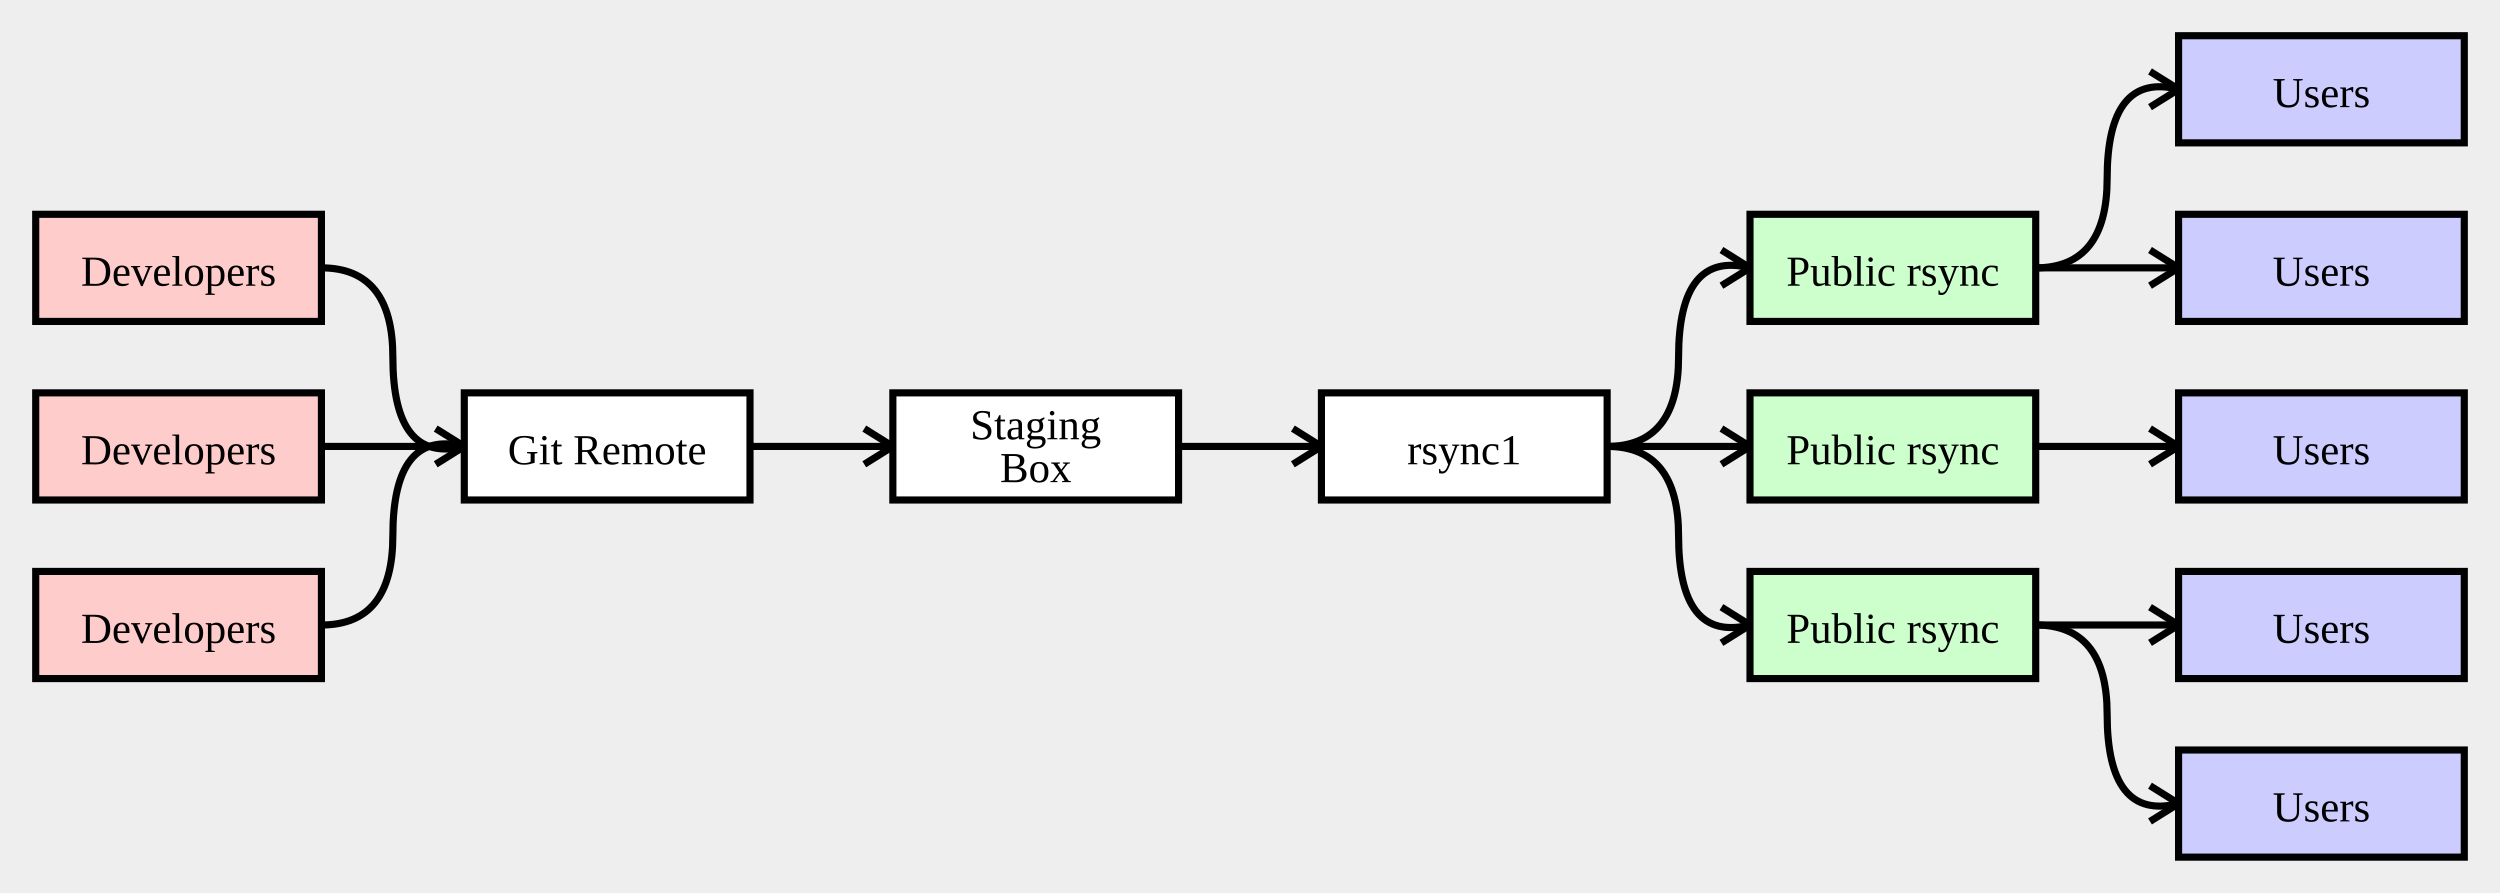
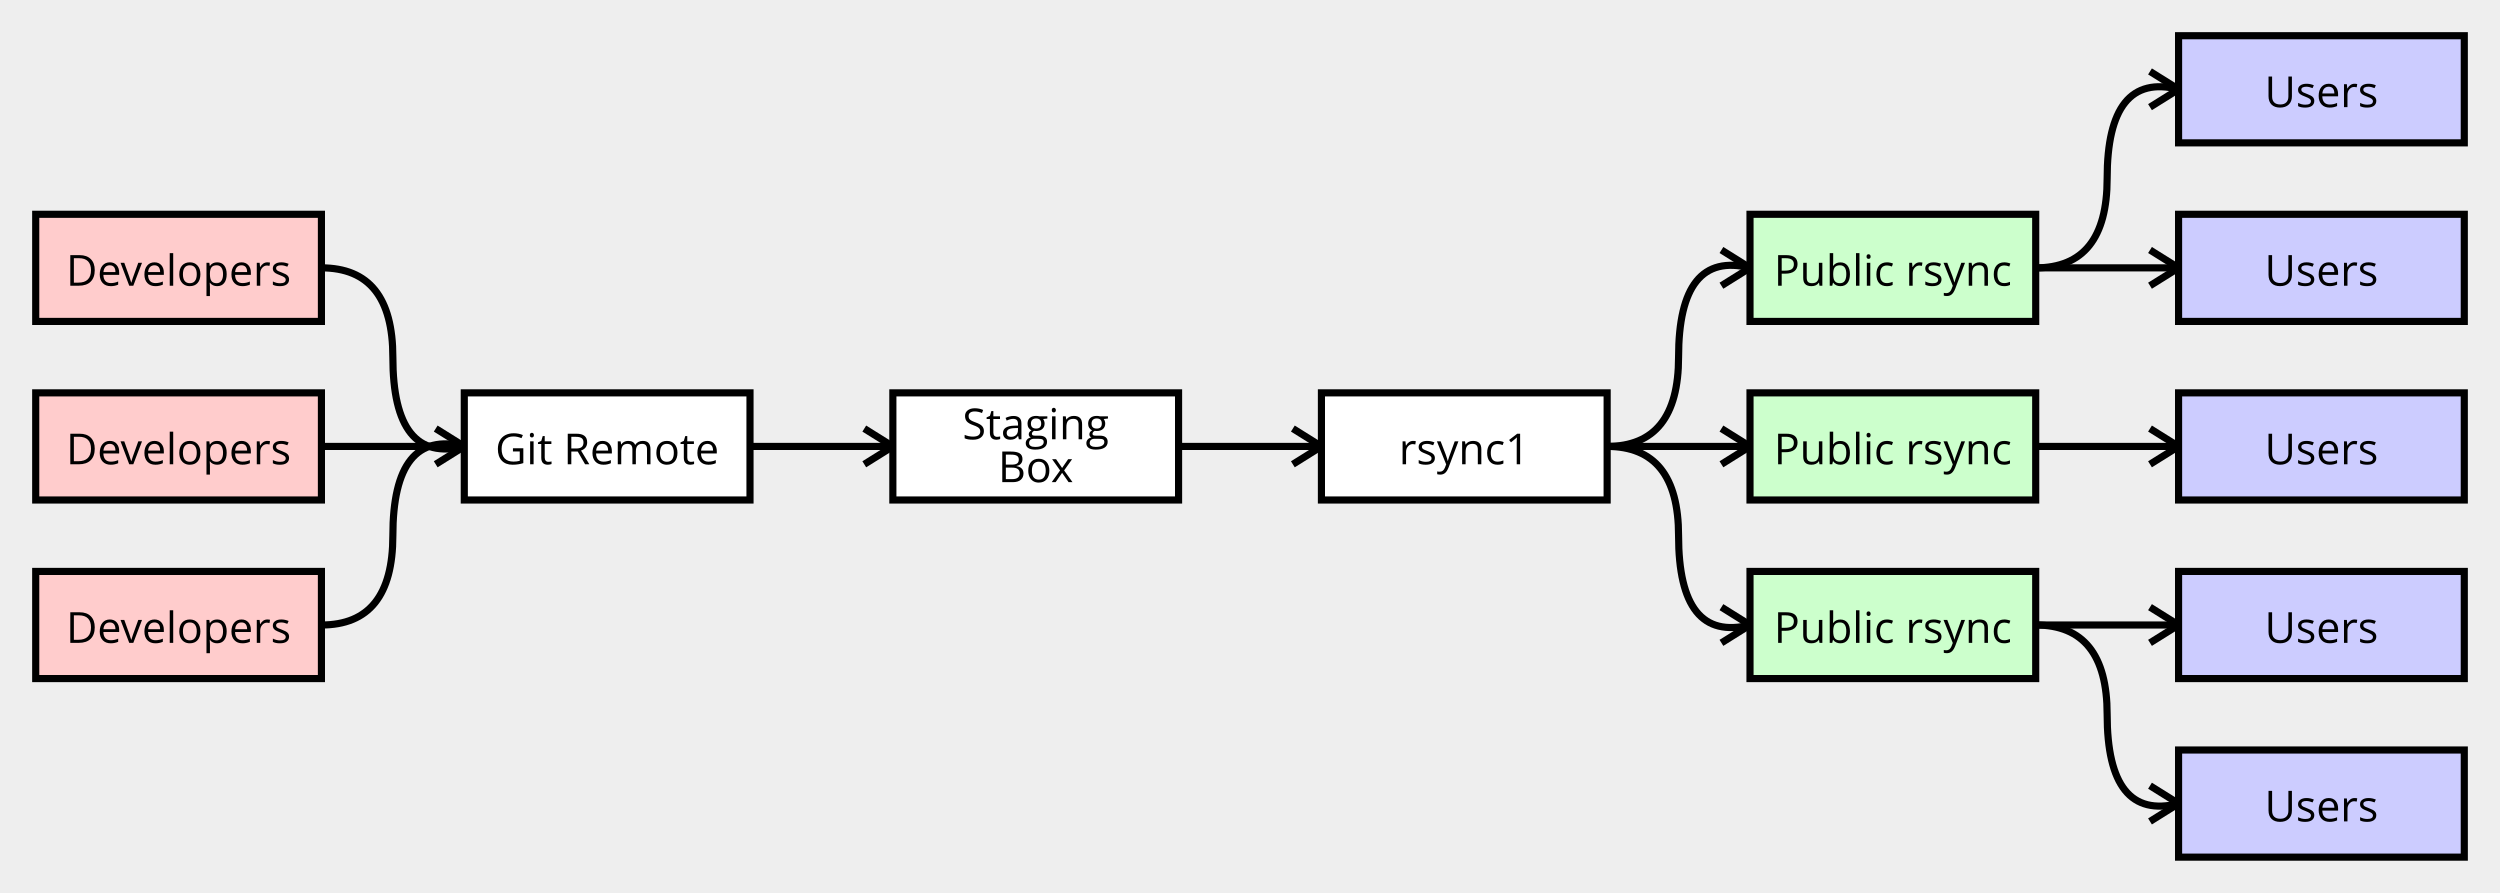
- <svg xmlns="http://www.w3.org/2000/svg" width="700" height="250" version="1.1">
-   <rect x="-10" y="-10" width="1000" height="1000" fill="#eeeeee" id="background" />
-   <rect x="10" y="110" width="80" height="30" fill="#ffcccc" stroke="black" stroke-width="2" />
-   <text style="text-anchor: middle;" x="50" y="130">Developers</text>
-   <line x1="90" y1="125" x2="130" y2="125" stroke-width="2" stroke="black" />
-   <line x1="130" y1="125" x2="122" y2="120" stroke-width="2" stroke="black" />
-   <line x1="130" y1="125" x2="122" y2="130" stroke-width="2" stroke="black" />
-   <rect x="10" y="60" width="80" height="30" fill="#ffcccc" stroke="black" stroke-width="2" />
-   <text style="text-anchor: middle;" x="50" y="80">Developers</text>
-   <path d="M 90 75 Q 110 75 110 100 Q 110 130 130 125" stroke-width="2" stroke="black" fill="none" />
-   <rect x="10" y="160" width="80" height="30" fill="#ffcccc" stroke="black" stroke-width="2" />
-   <text style="text-anchor: middle;" x="50" y="180">Developers</text>
-   <path d="M 90 175 Q 110 175 110 150 Q 110 120 130 125" stroke-width="2" stroke="black" fill="none" />
-   <rect x="130" y="110" width="80" height="30" fill="#ffffff" stroke="black" stroke-width="2" />
-   <text style="text-anchor: middle;" x="170" y="130">Git Remote</text>
-   <line x1="210" y1="125" x2="250" y2="125" stroke-width="2" stroke="black" />
-   <line x1="250" y1="125" x2="242" y2="120" stroke-width="2" stroke="black" />
-   <line x1="250" y1="125" x2="242" y2="130" stroke-width="2" stroke="black" />
-   <rect x="250" y="110" width="80" height="30" fill="#ffffff" stroke="black" stroke-width="2" />
-   <text style="text-anchor: middle;" x="290" y="123">Staging</text>
-   <text style="text-anchor: middle;" x="290" y="135">Box</text>
-   <line x1="330" y1="125" x2="370" y2="125" stroke-width="2" stroke="black" />
-   <line x1="370" y1="125" x2="362" y2="120" stroke-width="2" stroke="black" />
-   <line x1="370" y1="125" x2="362" y2="130" stroke-width="2" stroke="black" />
-   <rect x="370" y="110" width="80" height="30" fill="#ffffff" stroke="black" stroke-width="2" />
-   <text style="text-anchor: middle;" x="410" y="130">rsync1</text>
-   <line x1="490" y1="75" x2="482" y2="70" stroke-width="2" stroke="black" />
-   <line x1="490" y1="75" x2="482" y2="80" stroke-width="2" stroke="black" />
-   <path d="M 450 125 Q 470 125 470 100 Q 470 70 490 75" stroke-width="2" stroke="black" fill="none" />
-   <rect x="490" y="60" width="80" height="30" fill="#ccffcc" stroke="black" stroke-width="2" />
-   <text style="text-anchor: middle;" x="530" y="80">Public rsync</text>
-   <line x1="450" y1="125" x2="490" y2="125" stroke-width="2" stroke="black" />
-   <line x1="490" y1="125" x2="482" y2="120" stroke-width="2" stroke="black" />
-   <line x1="490" y1="125" x2="482" y2="130" stroke-width="2" stroke="black" />
-   <rect x="490" y="110" width="80" height="30" fill="#ccffcc" stroke="black" stroke-width="2" />
-   <text style="text-anchor: middle;" x="530" y="130">Public rsync</text>
-   <line x1="490" y1="175" x2="482" y2="170" stroke-width="2" stroke="black" />
-   <line x1="490" y1="175" x2="482" y2="180" stroke-width="2" stroke="black" />
-   <path d="M 450 125 Q 470 125 470 150 Q 470 180 490 175" stroke-width="2" stroke="black" fill="none" />
-   <rect x="490" y="160" width="80" height="30" fill="#ccffcc" stroke="black" stroke-width="2" />
-   <text style="text-anchor: middle;" x="530" y="180">Public rsync</text>
-   <line x1="610" y1="25" x2="602" y2="20" stroke-width="2" stroke="black" />
-   <line x1="610" y1="25" x2="602" y2="30" stroke-width="2" stroke="black" />
-   <path d="M 570 75 Q 590 75 590 50 Q 590 20 610 25" stroke-width="2" stroke="black" fill="none" />
-   <rect x="610" y="10" width="80" height="30" fill="#ccccff" stroke="black" stroke-width="2" />
-   <text style="text-anchor: middle;" x="650" y="30">Users</text>
-   <line x1="570" y1="75" x2="610" y2="75" stroke-width="2" stroke="black" />
-   <line x1="610" y1="75" x2="602" y2="70" stroke-width="2" stroke="black" />
-   <line x1="610" y1="75" x2="602" y2="80" stroke-width="2" stroke="black" />
-   <rect x="610" y="60" width="80" height="30" fill="#ccccff" stroke="black" stroke-width="2" />
-   <text style="text-anchor: middle;" x="650" y="80">Users</text>
-   <line x1="570" y1="125" x2="610" y2="125" stroke-width="2" stroke="black" />
-   <line x1="610" y1="125" x2="602" y2="120" stroke-width="2" stroke="black" />
-   <line x1="610" y1="125" x2="602" y2="130" stroke-width="2" stroke="black" />
-   <rect x="610" y="110" width="80" height="30" fill="#ccccff" stroke="black" stroke-width="2" />
-   <text style="text-anchor: middle;" x="650" y="130">Users</text>
-   <line x1="570" y1="175" x2="610" y2="175" stroke-width="2" stroke="black" />
-   <line x1="610" y1="175" x2="602" y2="170" stroke-width="2" stroke="black" />
-   <line x1="610" y1="175" x2="602" y2="180" stroke-width="2" stroke="black" />
-   <rect x="610" y="160" width="80" height="30" fill="#ccccff" stroke="black" stroke-width="2" />
-   <text style="text-anchor: middle;" x="650" y="180">Users</text>
-   <line x1="610" y1="225" x2="602" y2="220" stroke-width="2" stroke="black" />
-   <line x1="610" y1="225" x2="602" y2="230" stroke-width="2" stroke="black" />
-   <path d="M 570 175 Q 590 175 590 200 Q 590 230 610 225" stroke-width="2" stroke="black" fill="none" />
-   <rect x="610" y="210" width="80" height="30" fill="#ccccff" stroke="black" stroke-width="2" />
-   <text style="text-anchor: middle;" x="650" y="230">Users</text>
+ <svg xmlns="http://www.w3.org/2000/svg" id="svg133" version="1.1" height="250" width="700">
+   <defs id="defs137" />
+   <rect id="background" fill="#eeeeee" height="1000" width="1000" y="-10" x="-10" />
+   <rect id="rect5" stroke-width="2" stroke="black" fill="#ffcccc" height="30" width="80" y="110" x="10" />
+   <text id="text7" y="130" x="50" style="text-anchor:middle;-inkscape-font-specification:'Open Sans';font-family:'Open Sans';font-weight:normal;font-style:normal;font-stretch:normal;font-variant:normal;">Developers</text>
+   <line id="line9" stroke="black" stroke-width="2" y2="125" x2="130" y1="125" x1="90" />
+   <line id="line11" stroke="black" stroke-width="2" y2="120" x2="122" y1="125" x1="130" />
+   <line id="line13" stroke="black" stroke-width="2" y2="130" x2="122" y1="125" x1="130" />
+   <rect id="rect15" stroke-width="2" stroke="black" fill="#ffcccc" height="30" width="80" y="60" x="10" />
+   <text id="text17" y="80" x="50" style="text-anchor:middle;-inkscape-font-specification:'Open Sans';font-family:'Open Sans';font-weight:normal;font-style:normal;font-stretch:normal;font-variant:normal;">Developers</text>
+   <path id="path19" fill="none" stroke="black" stroke-width="2" d="M 90 75 Q 110 75 110 100 Q 110 130 130 125" />
+   <rect id="rect21" stroke-width="2" stroke="black" fill="#ffcccc" height="30" width="80" y="160" x="10" />
+   <text id="text23" y="180" x="50" style="text-anchor:middle;-inkscape-font-specification:'Open Sans';font-family:'Open Sans';font-weight:normal;font-style:normal;font-stretch:normal;font-variant:normal;">Developers</text>
+   <path id="path25" fill="none" stroke="black" stroke-width="2" d="M 90 175 Q 110 175 110 150 Q 110 120 130 125" />
+   <rect id="rect27" stroke-width="2" stroke="black" fill="#ffffff" height="30" width="80" y="110" x="130" />
+   <text id="text29" y="130" x="170" style="text-anchor:middle;-inkscape-font-specification:'Open Sans';font-family:'Open Sans';font-weight:normal;font-style:normal;font-stretch:normal;font-variant:normal;">Git Remote</text>
+   <line id="line31" stroke="black" stroke-width="2" y2="125" x2="250" y1="125" x1="210" />
+   <line id="line33" stroke="black" stroke-width="2" y2="120" x2="242" y1="125" x1="250" />
+   <line id="line35" stroke="black" stroke-width="2" y2="130" x2="242" y1="125" x1="250" />
+   <rect id="rect37" stroke-width="2" stroke="black" fill="#ffffff" height="30" width="80" y="110" x="250" />
+   <text id="text39" y="123" x="290" style="text-anchor:middle;-inkscape-font-specification:'Open Sans';font-family:'Open Sans';font-weight:normal;font-style:normal;font-stretch:normal;font-variant:normal;">Staging</text>
+   <text id="text41" y="135" x="290" style="text-anchor:middle;-inkscape-font-specification:'Open Sans';font-family:'Open Sans';font-weight:normal;font-style:normal;font-stretch:normal;font-variant:normal;">Box</text>
+   <line id="line43" stroke="black" stroke-width="2" y2="125" x2="370" y1="125" x1="330" />
+   <line id="line45" stroke="black" stroke-width="2" y2="120" x2="362" y1="125" x1="370" />
+   <line id="line47" stroke="black" stroke-width="2" y2="130" x2="362" y1="125" x1="370" />
+   <rect id="rect49" stroke-width="2" stroke="black" fill="#ffffff" height="30" width="80" y="110" x="370" />
+   <text id="text51" y="130" x="410" style="text-anchor:middle;-inkscape-font-specification:'Open Sans';font-family:'Open Sans';font-weight:normal;font-style:normal;font-stretch:normal;font-variant:normal;">rsync1</text>
+   <line id="line53" stroke="black" stroke-width="2" y2="70" x2="482" y1="75" x1="490" />
+   <line id="line55" stroke="black" stroke-width="2" y2="80" x2="482" y1="75" x1="490" />
+   <path id="path57" fill="none" stroke="black" stroke-width="2" d="M 450 125 Q 470 125 470 100 Q 470 70 490 75" />
+   <rect id="rect59" stroke-width="2" stroke="black" fill="#ccffcc" height="30" width="80" y="60" x="490" />
+   <text id="text61" y="80" x="530" style="text-anchor:middle;-inkscape-font-specification:'Open Sans';font-family:'Open Sans';font-weight:normal;font-style:normal;font-stretch:normal;font-variant:normal;">Public rsync</text>
+   <line id="line63" stroke="black" stroke-width="2" y2="125" x2="490" y1="125" x1="450" />
+   <line id="line65" stroke="black" stroke-width="2" y2="120" x2="482" y1="125" x1="490" />
+   <line id="line67" stroke="black" stroke-width="2" y2="130" x2="482" y1="125" x1="490" />
+   <rect id="rect69" stroke-width="2" stroke="black" fill="#ccffcc" height="30" width="80" y="110" x="490" />
+   <text id="text71" y="130" x="530" style="text-anchor:middle;-inkscape-font-specification:'Open Sans';font-family:'Open Sans';font-weight:normal;font-style:normal;font-stretch:normal;font-variant:normal;">Public rsync</text>
+   <line id="line73" stroke="black" stroke-width="2" y2="170" x2="482" y1="175" x1="490" />
+   <line id="line75" stroke="black" stroke-width="2" y2="180" x2="482" y1="175" x1="490" />
+   <path id="path77" fill="none" stroke="black" stroke-width="2" d="M 450 125 Q 470 125 470 150 Q 470 180 490 175" />
+   <rect id="rect79" stroke-width="2" stroke="black" fill="#ccffcc" height="30" width="80" y="160" x="490" />
+   <text id="text81" y="180" x="530" style="text-anchor:middle;-inkscape-font-specification:'Open Sans';font-family:'Open Sans';font-weight:normal;font-style:normal;font-stretch:normal;font-variant:normal;">Public rsync</text>
+   <line id="line83" stroke="black" stroke-width="2" y2="20" x2="602" y1="25" x1="610" />
+   <line id="line85" stroke="black" stroke-width="2" y2="30" x2="602" y1="25" x1="610" />
+   <path id="path87" fill="none" stroke="black" stroke-width="2" d="M 570 75 Q 590 75 590 50 Q 590 20 610 25" />
+   <rect id="rect89" stroke-width="2" stroke="black" fill="#ccccff" height="30" width="80" y="10" x="610" />
+   <text id="text91" y="30" x="650" style="text-anchor:middle;-inkscape-font-specification:'Open Sans';font-family:'Open Sans';font-weight:normal;font-style:normal;font-stretch:normal;font-variant:normal;">Users</text>
+   <line id="line93" stroke="black" stroke-width="2" y2="75" x2="610" y1="75" x1="570" />
+   <line id="line95" stroke="black" stroke-width="2" y2="70" x2="602" y1="75" x1="610" />
+   <line id="line97" stroke="black" stroke-width="2" y2="80" x2="602" y1="75" x1="610" />
+   <rect id="rect99" stroke-width="2" stroke="black" fill="#ccccff" height="30" width="80" y="60" x="610" />
+   <text id="text101" y="80" x="650" style="text-anchor:middle;-inkscape-font-specification:'Open Sans';font-family:'Open Sans';font-weight:normal;font-style:normal;font-stretch:normal;font-variant:normal;">Users</text>
+   <line id="line103" stroke="black" stroke-width="2" y2="125" x2="610" y1="125" x1="570" />
+   <line id="line105" stroke="black" stroke-width="2" y2="120" x2="602" y1="125" x1="610" />
+   <line id="line107" stroke="black" stroke-width="2" y2="130" x2="602" y1="125" x1="610" />
+   <rect id="rect109" stroke-width="2" stroke="black" fill="#ccccff" height="30" width="80" y="110" x="610" />
+   <text id="text111" y="130" x="650" style="text-anchor:middle;-inkscape-font-specification:'Open Sans';font-family:'Open Sans';font-weight:normal;font-style:normal;font-stretch:normal;font-variant:normal;">Users</text>
+   <line id="line113" stroke="black" stroke-width="2" y2="175" x2="610" y1="175" x1="570" />
+   <line id="line115" stroke="black" stroke-width="2" y2="170" x2="602" y1="175" x1="610" />
+   <line id="line117" stroke="black" stroke-width="2" y2="180" x2="602" y1="175" x1="610" />
+   <rect id="rect119" stroke-width="2" stroke="black" fill="#ccccff" height="30" width="80" y="160" x="610" />
+   <text id="text121" y="180" x="650" style="text-anchor:middle;-inkscape-font-specification:'Open Sans';font-family:'Open Sans';font-weight:normal;font-style:normal;font-stretch:normal;font-variant:normal;">Users</text>
+   <line id="line123" stroke="black" stroke-width="2" y2="220" x2="602" y1="225" x1="610" />
+   <line id="line125" stroke="black" stroke-width="2" y2="230" x2="602" y1="225" x1="610" />
+   <path id="path127" fill="none" stroke="black" stroke-width="2" d="M 570 175 Q 590 175 590 200 Q 590 230 610 225" />
+   <rect id="rect129" stroke-width="2" stroke="black" fill="#ccccff" height="30" width="80" y="210" x="610" />
+   <text id="text131" y="230" x="650" style="text-anchor:middle;-inkscape-font-specification:'Open Sans';font-family:'Open Sans';font-weight:normal;font-style:normal;font-stretch:normal;font-variant:normal;">Users</text>
</svg>
